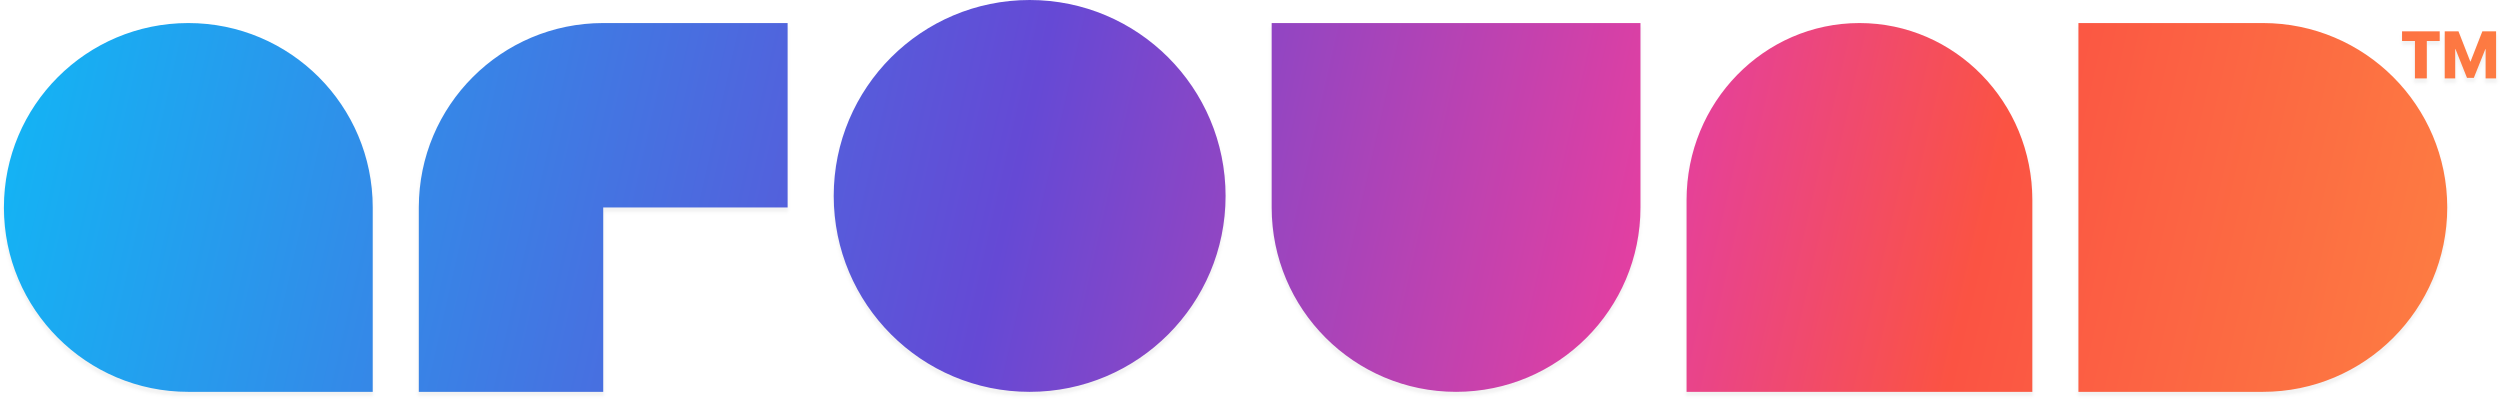
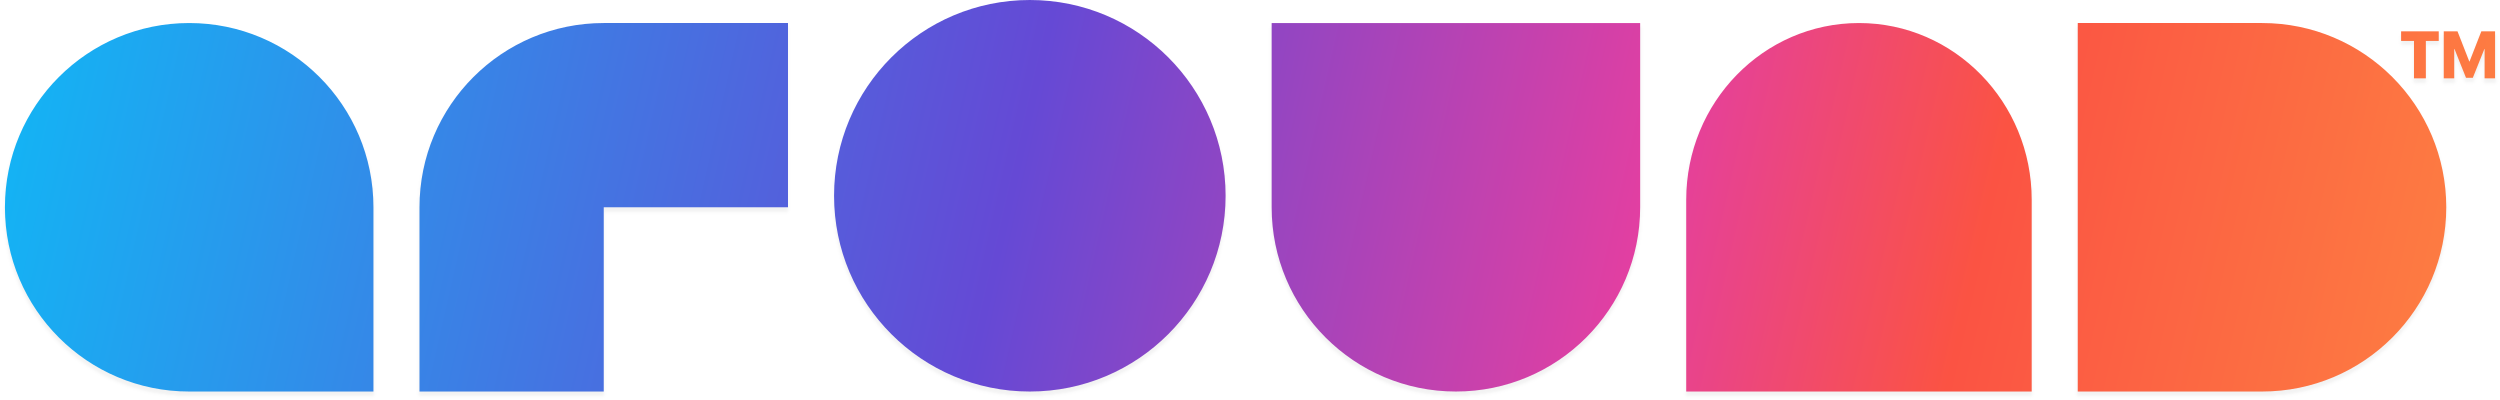
- <svg xmlns="http://www.w3.org/2000/svg" width="auto" height="51px" viewBox="0 0 638 102">
+ <svg xmlns="http://www.w3.org/2000/svg" width="313px" height="50px" viewBox="0 0 638 102">
  <g filter="url(#a)">
    <path fill-rule="evenodd" clip-rule="evenodd" d="M262.766 0c-27.614 0-49.999 22.386-49.999 50s22.385 50 49.999 50 50-22.386 50-50-22.386-50-50-50ZM48.059 5.883C22.07 5.883 1 26.952 1 52.94 1 78.931 22.068 100 48.058 100h47.06V52.941c0-25.99-21.069-47.058-47.059-47.058Zm382.356 45.166c0-24.945 19.752-45.166 44.118-45.166 24.365 0 44.117 20.221 44.117 45.166V100h-88.235V51.049Zm100-45.166V100h47.059c25.99 0 47.059-21.069 47.059-47.058 0-25.99-21.069-47.06-47.059-47.06h-47.059Zm-205.884 0V52.94c0 25.99 21.069 47.059 47.059 47.059s47.058-21.069 47.058-47.059V5.883H324.531ZM106.883 52.94c0-25.99 21.069-47.058 47.059-47.058H201V52.94h-47.058V100h-47.059V52.941ZM616.294 20h3.028v-9.539h3.292V8h-9.613v2.461h3.293V20Zm18.035 0h2.672V8h-3.508l-3.011 7.709h-.066L627.404 8h-3.507v12h2.672v-7.493h.066l2.945 7.368h1.737l2.954-7.368h.058V20Z" fill="url(#b)" />
  </g>
  <defs>
    <linearGradient id="b" x1="-171.148" y1="32.205" x2="645.146" y2="217.239" gradientUnits="userSpaceOnUse">
      <stop stop-color="#003C91" />
      <stop offset=".093" stop-color="#059DFF" />
      <stop offset=".203" stop-color="#14B3F4" />
      <stop offset=".505" stop-color="#6549D5" />
      <stop offset=".695" stop-color="#E33FA1" />
      <stop offset=".796" stop-color="#FB5343" />
      <stop offset=".935" stop-color="#FD7B42" />
    </linearGradient>
    <filter id="a" x="0" y="0" width="638.001" height="102" filterUnits="userSpaceOnUse" color-interpolation-filters="sRGB">
      <feFlood flood-opacity="0" result="BackgroundImageFix" />
      <feColorMatrix in="SourceAlpha" values="0 0 0 0 0 0 0 0 0 0 0 0 0 0 0 0 0 0 127 0" result="hardAlpha" />
      <feOffset dy="1" />
      <feGaussianBlur stdDeviation=".5" />
      <feColorMatrix values="0 0 0 0 0 0 0 0 0 0 0 0 0 0 0 0 0 0 0.05 0" />
      <feBlend in2="BackgroundImageFix" result="effect1_dropShadow_2_314" />
      <feBlend in="SourceGraphic" in2="effect1_dropShadow_2_314" result="shape" />
    </filter>
  </defs>
</svg>
